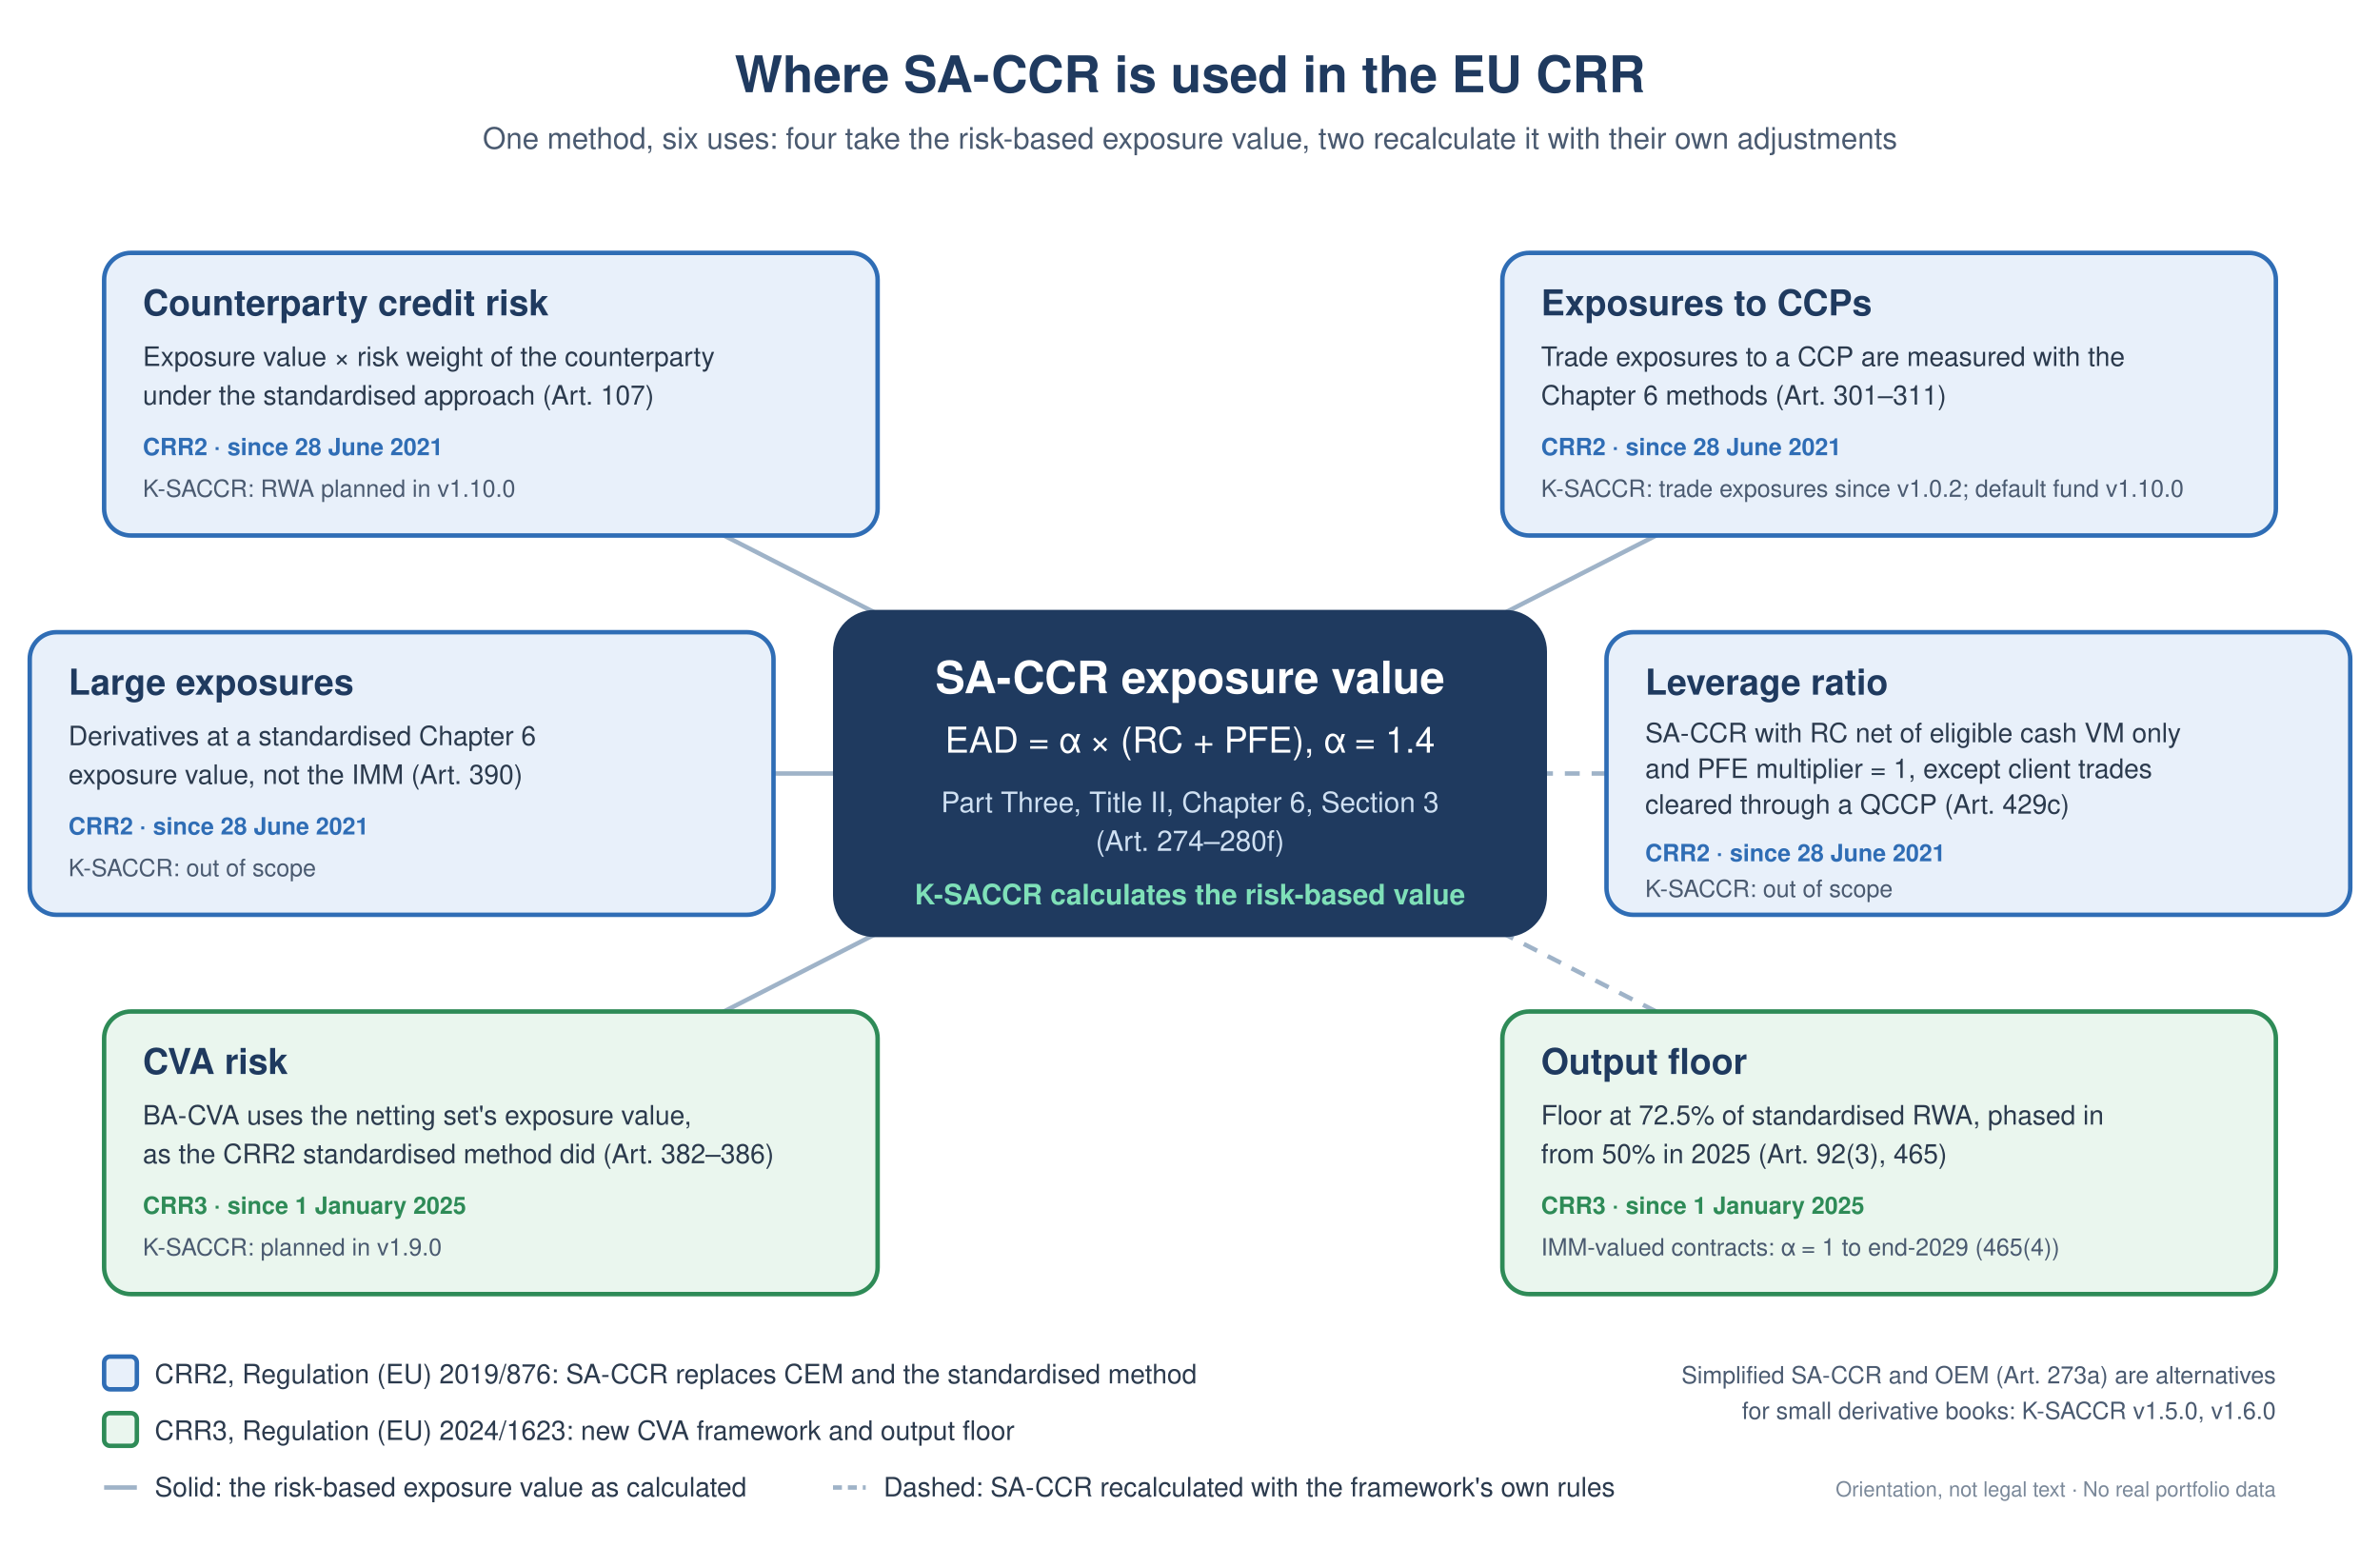
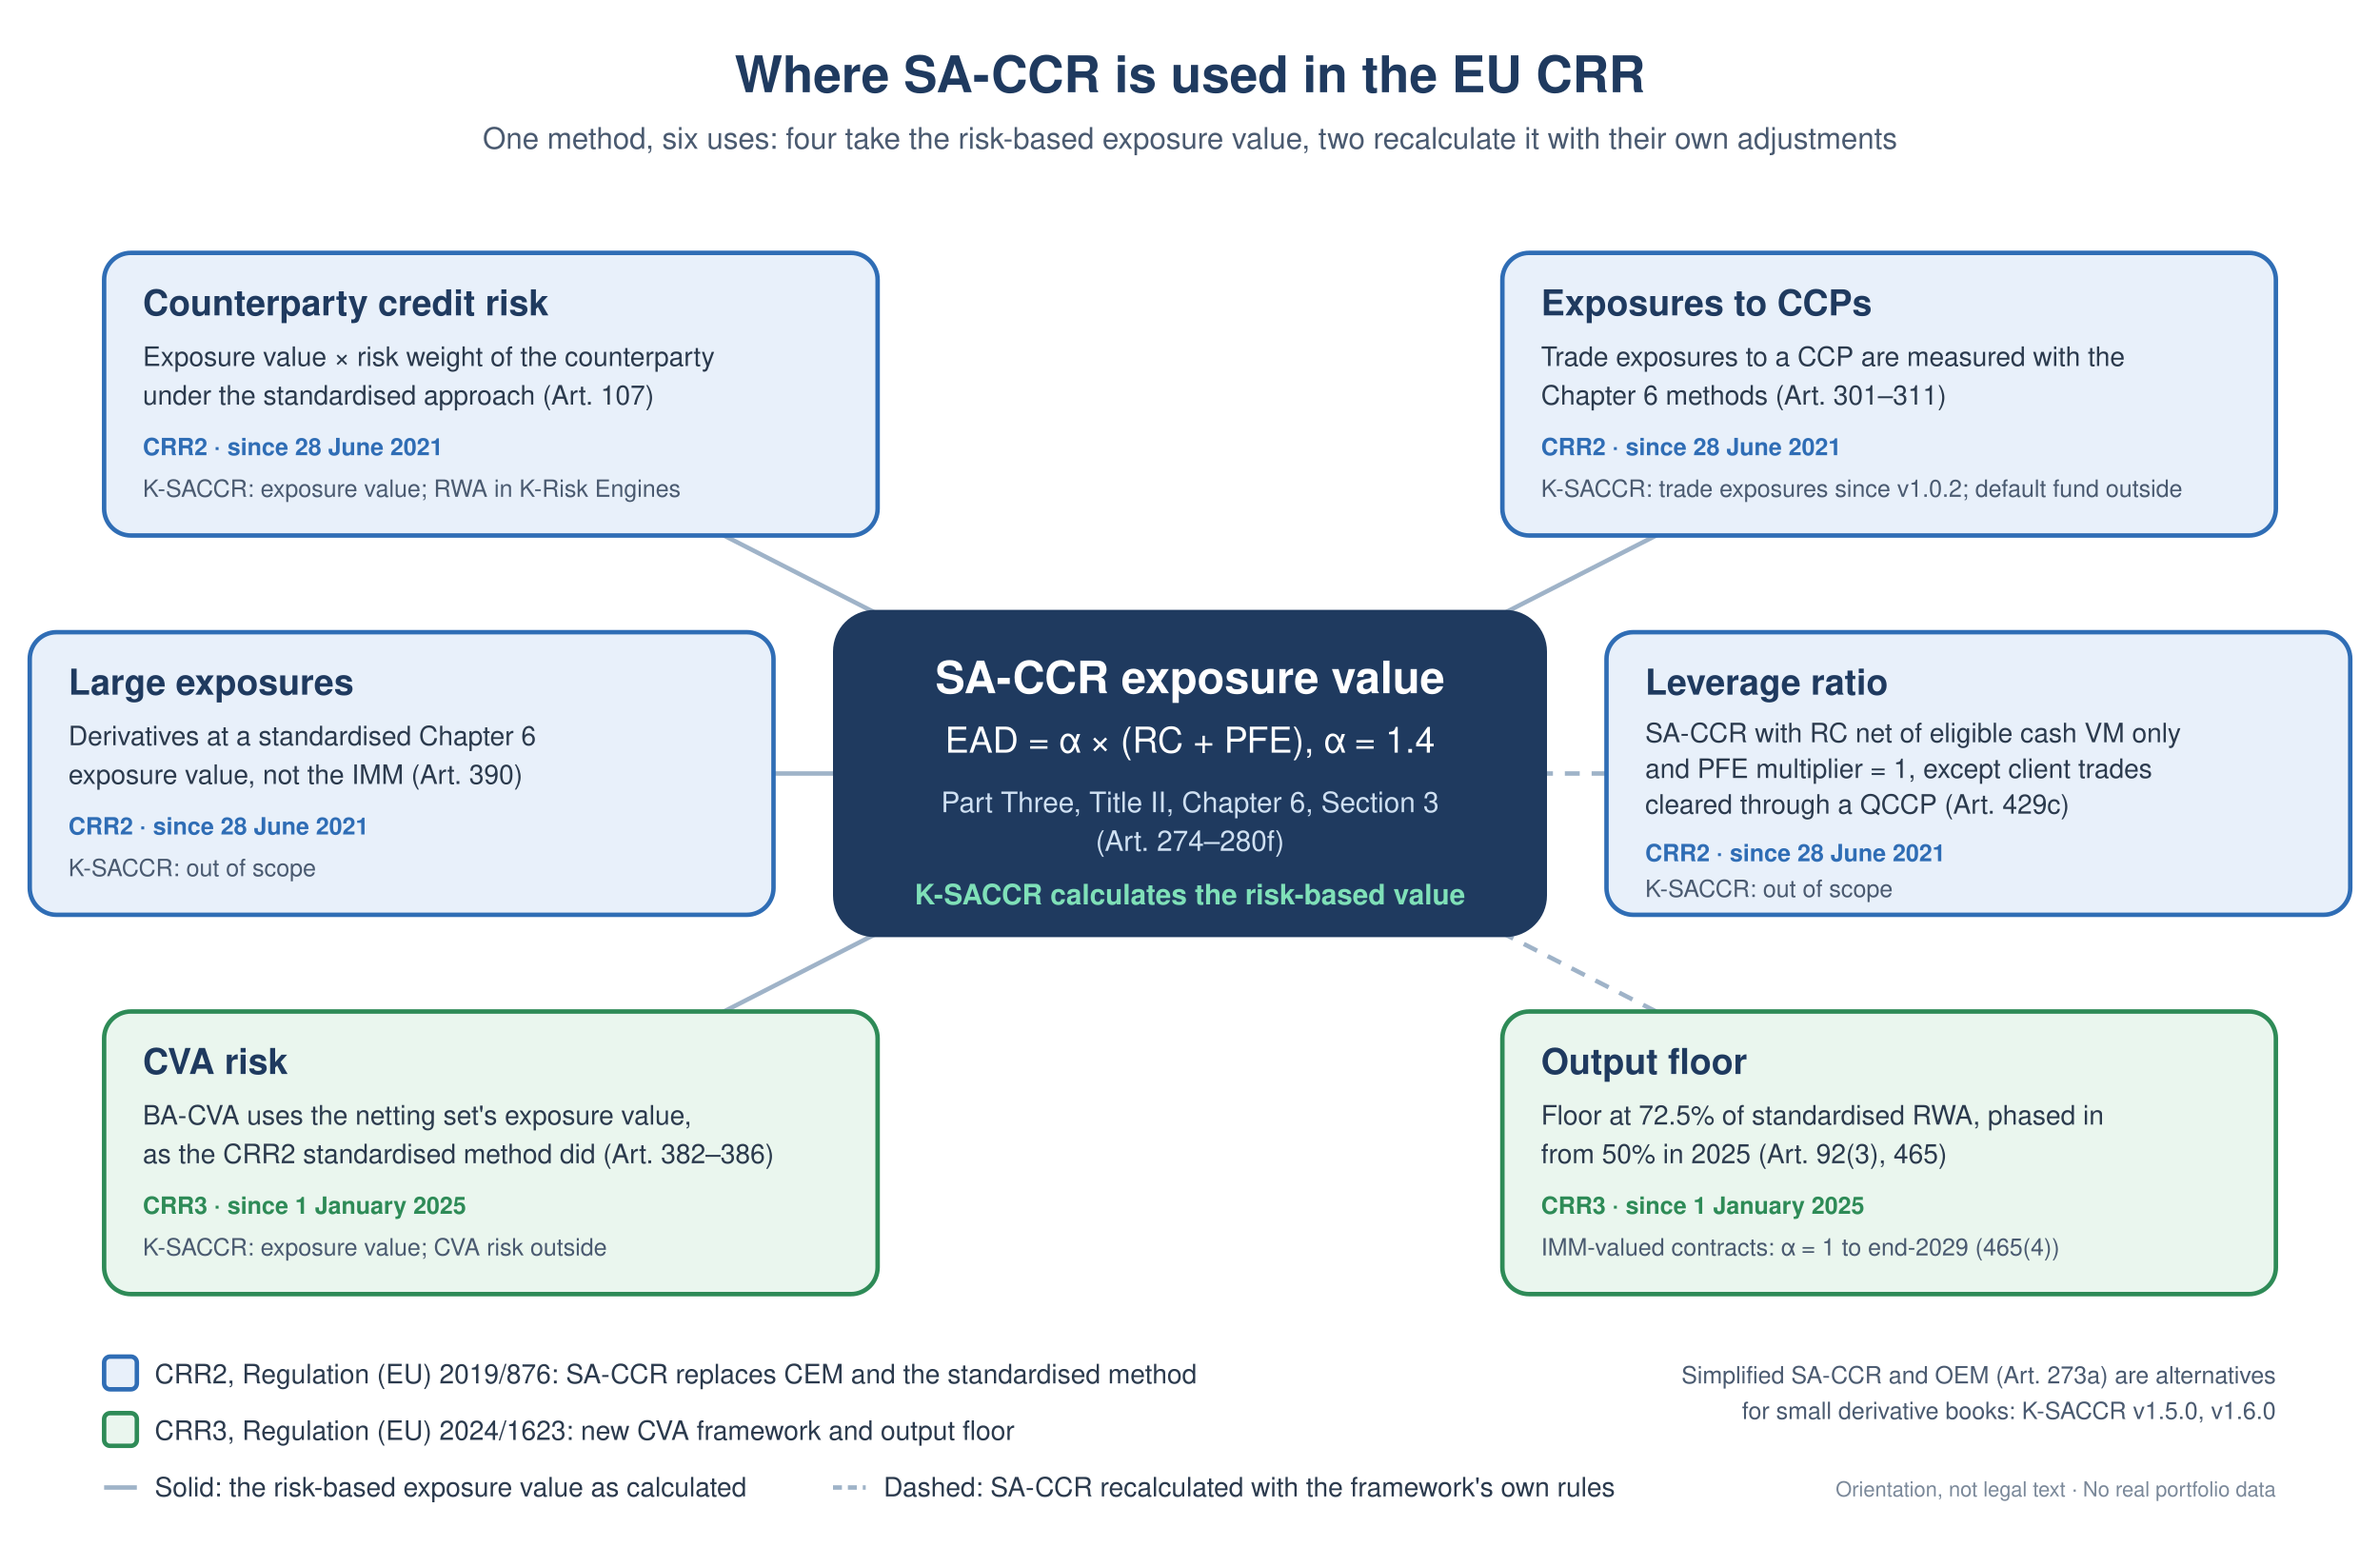
<svg xmlns="http://www.w3.org/2000/svg" width="1600" height="1040" viewBox="0 0 1600 1040" font-family="Segoe UI, Helvetica, Arial, sans-serif">
  <rect width="1600" height="1040" fill="#ffffff" />
  <text x="800" y="62" text-anchor="middle" font-size="34" font-weight="700" fill="#1f3a5f">Where SA-CCR is used in the EU CRR</text>
  <text x="800" y="100" text-anchor="middle" font-size="20" fill="#4a5a70">One method, six uses: four take the risk-based exposure value, two recalculate it with their own adjustments</text>
  <g stroke="#9fb3c8" stroke-width="3" fill="none">
    <path d="M800 520 L330 280" />
    <path d="M800 520 L1270 280" />
    <path d="M800 520 L250 520" />
    <path d="M800 520 L330 760" />
  </g>
  <g stroke="#9fb3c8" stroke-width="3" fill="none" stroke-dasharray="10 8">
    <path d="M800 520 L1350 520" />
    <path d="M800 520 L1270 760" />
  </g>
  <rect x="560" y="410" width="480" height="220" rx="28" fill="#1f3a5f" />
  <text x="800" y="466" text-anchor="middle" font-size="30" font-weight="700" fill="#ffffff">SA-CCR exposure value</text>
  <text x="800" y="506" text-anchor="middle" font-size="24" fill="#ffffff">EAD = α × (RC + PFE), α = 1.4</text>
  <text x="800" y="546" text-anchor="middle" font-size="19" fill="#cfe0f2">Part Three, Title II, Chapter 6, Section 3</text>
  <text x="800" y="572" text-anchor="middle" font-size="19" fill="#cfe0f2">(Art. 274–280f)</text>
  <text x="800" y="608" text-anchor="middle" font-size="19" font-weight="700" fill="#7fe0b8">K-SACCR calculates the risk-based value</text>
  <g>
    <rect x="70" y="170" width="520" height="190" rx="18" fill="#e8f0fa" stroke="#2f6db5" stroke-width="3" />
    <text x="96" y="212" font-size="24" font-weight="700" fill="#1f3a5f">Counterparty credit risk</text>
    <text x="96" y="246" font-size="18" fill="#2b3a4d">Exposure value × risk weight of the counterparty</text>
    <text x="96" y="272" font-size="18" fill="#2b3a4d">under the standardised approach (Art. 107)</text>
    <text x="96" y="306" font-size="16" fill="#2f6db5" font-weight="700">CRR2 · since 28 June 2021</text>
-     <text x="96" y="334" font-size="16" fill="#4a5a70">K-SACCR: RWA planned in v1.10.0</text>
+     <text x="96" y="334" font-size="16" fill="#4a5a70">K-SACCR: exposure value; RWA in K-Risk Engines</text>
  </g>
  <g>
    <rect x="1010" y="170" width="520" height="190" rx="18" fill="#e8f0fa" stroke="#2f6db5" stroke-width="3" />
    <text x="1036" y="212" font-size="24" font-weight="700" fill="#1f3a5f">Exposures to CCPs</text>
    <text x="1036" y="246" font-size="18" fill="#2b3a4d">Trade exposures to a CCP are measured with the</text>
    <text x="1036" y="272" font-size="18" fill="#2b3a4d">Chapter 6 methods (Art. 301–311)</text>
    <text x="1036" y="306" font-size="16" fill="#2f6db5" font-weight="700">CRR2 · since 28 June 2021</text>
-     <text x="1036" y="334" font-size="16" fill="#4a5a70">K-SACCR: trade exposures since v1.0.2; default fund v1.10.0</text>
+     <text x="1036" y="334" font-size="16" fill="#4a5a70">K-SACCR: trade exposures since v1.0.2; default fund outside</text>
  </g>
  <g>
    <rect x="20" y="425" width="500" height="190" rx="18" fill="#e8f0fa" stroke="#2f6db5" stroke-width="3" />
    <text x="46" y="467" font-size="24" font-weight="700" fill="#1f3a5f">Large exposures</text>
    <text x="46" y="501" font-size="18" fill="#2b3a4d">Derivatives at a standardised Chapter 6</text>
    <text x="46" y="527" font-size="18" fill="#2b3a4d">exposure value, not the IMM (Art. 390)</text>
    <text x="46" y="561" font-size="16" fill="#2f6db5" font-weight="700">CRR2 · since 28 June 2021</text>
    <text x="46" y="589" font-size="16" fill="#4a5a70">K-SACCR: out of scope</text>
  </g>
  <g>
    <rect x="1080" y="425" width="500" height="190" rx="18" fill="#e8f0fa" stroke="#2f6db5" stroke-width="3" />
    <text x="1106" y="467" font-size="24" font-weight="700" fill="#1f3a5f">Leverage ratio</text>
    <text x="1106" y="499" font-size="18" fill="#2b3a4d">SA-CCR with RC net of eligible cash VM only</text>
    <text x="1106" y="523" font-size="18" fill="#2b3a4d">and PFE multiplier = 1, except client trades</text>
    <text x="1106" y="547" font-size="18" fill="#2b3a4d">cleared through a QCCP (Art. 429c)</text>
    <text x="1106" y="579" font-size="16" fill="#2f6db5" font-weight="700">CRR2 · since 28 June 2021</text>
    <text x="1106" y="603" font-size="16" fill="#4a5a70">K-SACCR: out of scope</text>
  </g>
  <g>
    <rect x="70" y="680" width="520" height="190" rx="18" fill="#eaf6ee" stroke="#2e8b57" stroke-width="3" />
    <text x="96" y="722" font-size="24" font-weight="700" fill="#1f3a5f">CVA risk</text>
    <text x="96" y="756" font-size="18" fill="#2b3a4d">BA-CVA uses the netting set's exposure value,</text>
    <text x="96" y="782" font-size="18" fill="#2b3a4d">as the CRR2 standardised method did (Art. 382–386)</text>
    <text x="96" y="816" font-size="16" fill="#2e8b57" font-weight="700">CRR3 · since 1 January 2025</text>
-     <text x="96" y="844" font-size="16" fill="#4a5a70">K-SACCR: planned in v1.9.0</text>
+     <text x="96" y="844" font-size="16" fill="#4a5a70">K-SACCR: exposure value; CVA risk outside</text>
  </g>
  <g>
    <rect x="1010" y="680" width="520" height="190" rx="18" fill="#eaf6ee" stroke="#2e8b57" stroke-width="3" />
    <text x="1036" y="722" font-size="24" font-weight="700" fill="#1f3a5f">Output floor</text>
    <text x="1036" y="756" font-size="18" fill="#2b3a4d">Floor at 72.5% of standardised RWA, phased in</text>
    <text x="1036" y="782" font-size="18" fill="#2b3a4d">from 50% in 2025 (Art. 92(3), 465)</text>
    <text x="1036" y="816" font-size="16" fill="#2e8b57" font-weight="700">CRR3 · since 1 January 2025</text>
    <text x="1036" y="844" font-size="16" fill="#4a5a70">IMM-valued contracts: α = 1 to end-2029 (465(4))</text>
  </g>
  <rect x="70" y="912" width="22" height="22" rx="4" fill="#e8f0fa" stroke="#2f6db5" stroke-width="3" />
  <text x="104" y="930" font-size="18" fill="#2b3a4d">CRR2, Regulation (EU) 2019/876: SA-CCR replaces CEM and the standardised method</text>
  <rect x="70" y="950" width="22" height="22" rx="4" fill="#eaf6ee" stroke="#2e8b57" stroke-width="3" />
  <text x="104" y="968" font-size="18" fill="#2b3a4d">CRR3, Regulation (EU) 2024/1623: new CVA framework and output floor</text>
  <line x1="70" y1="1000" x2="92" y2="1000" stroke="#9fb3c8" stroke-width="3" />
  <text x="104" y="1006" font-size="18" fill="#2b3a4d">Solid: the risk-based exposure value as calculated</text>
  <line x1="560" y1="1000" x2="582" y2="1000" stroke="#9fb3c8" stroke-width="3" stroke-dasharray="6 4" />
  <text x="594" y="1006" font-size="18" fill="#2b3a4d">Dashed: SA-CCR recalculated with the framework's own rules</text>
  <text x="1530" y="930" text-anchor="end" font-size="16" fill="#4a5a70">Simplified SA-CCR and OEM (Art. 273a) are alternatives</text>
  <text x="1530" y="954" text-anchor="end" font-size="16" fill="#4a5a70">for small derivative books: K-SACCR v1.5.0, v1.6.0</text>
  <text x="1530" y="1006" text-anchor="end" font-size="14" fill="#7a8899">Orientation, not legal text · No real portfolio data</text>
</svg>
